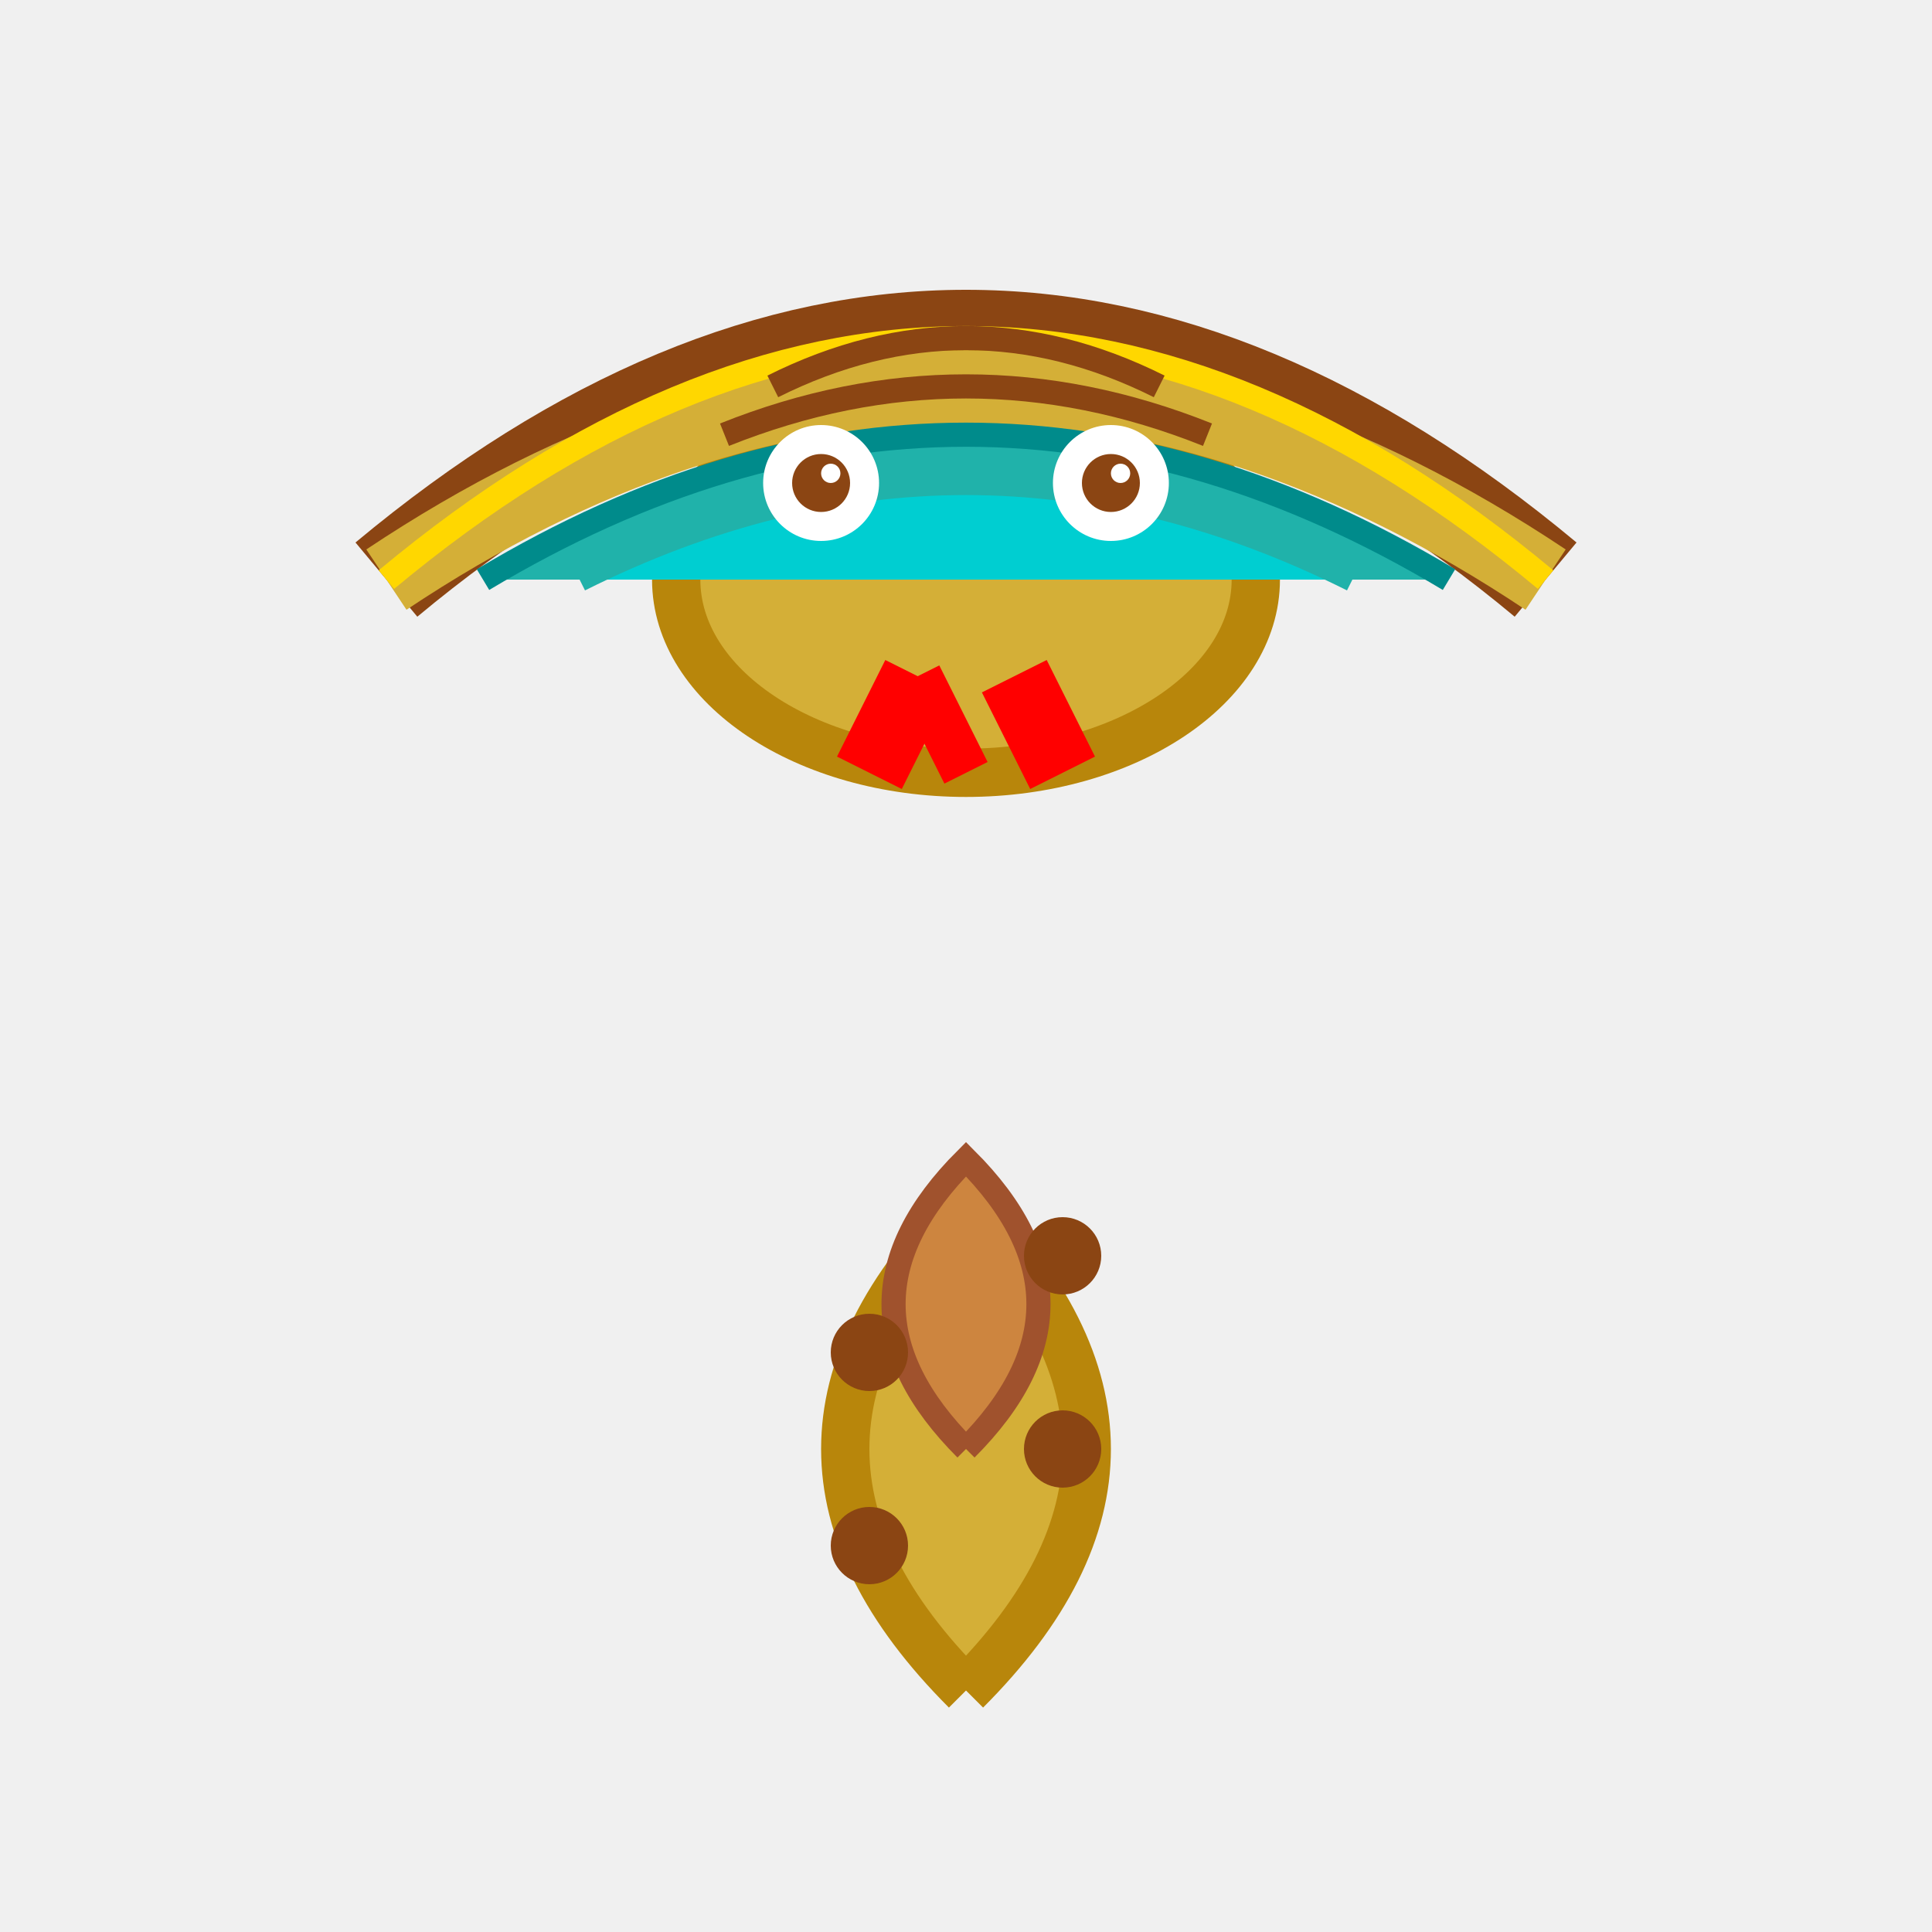
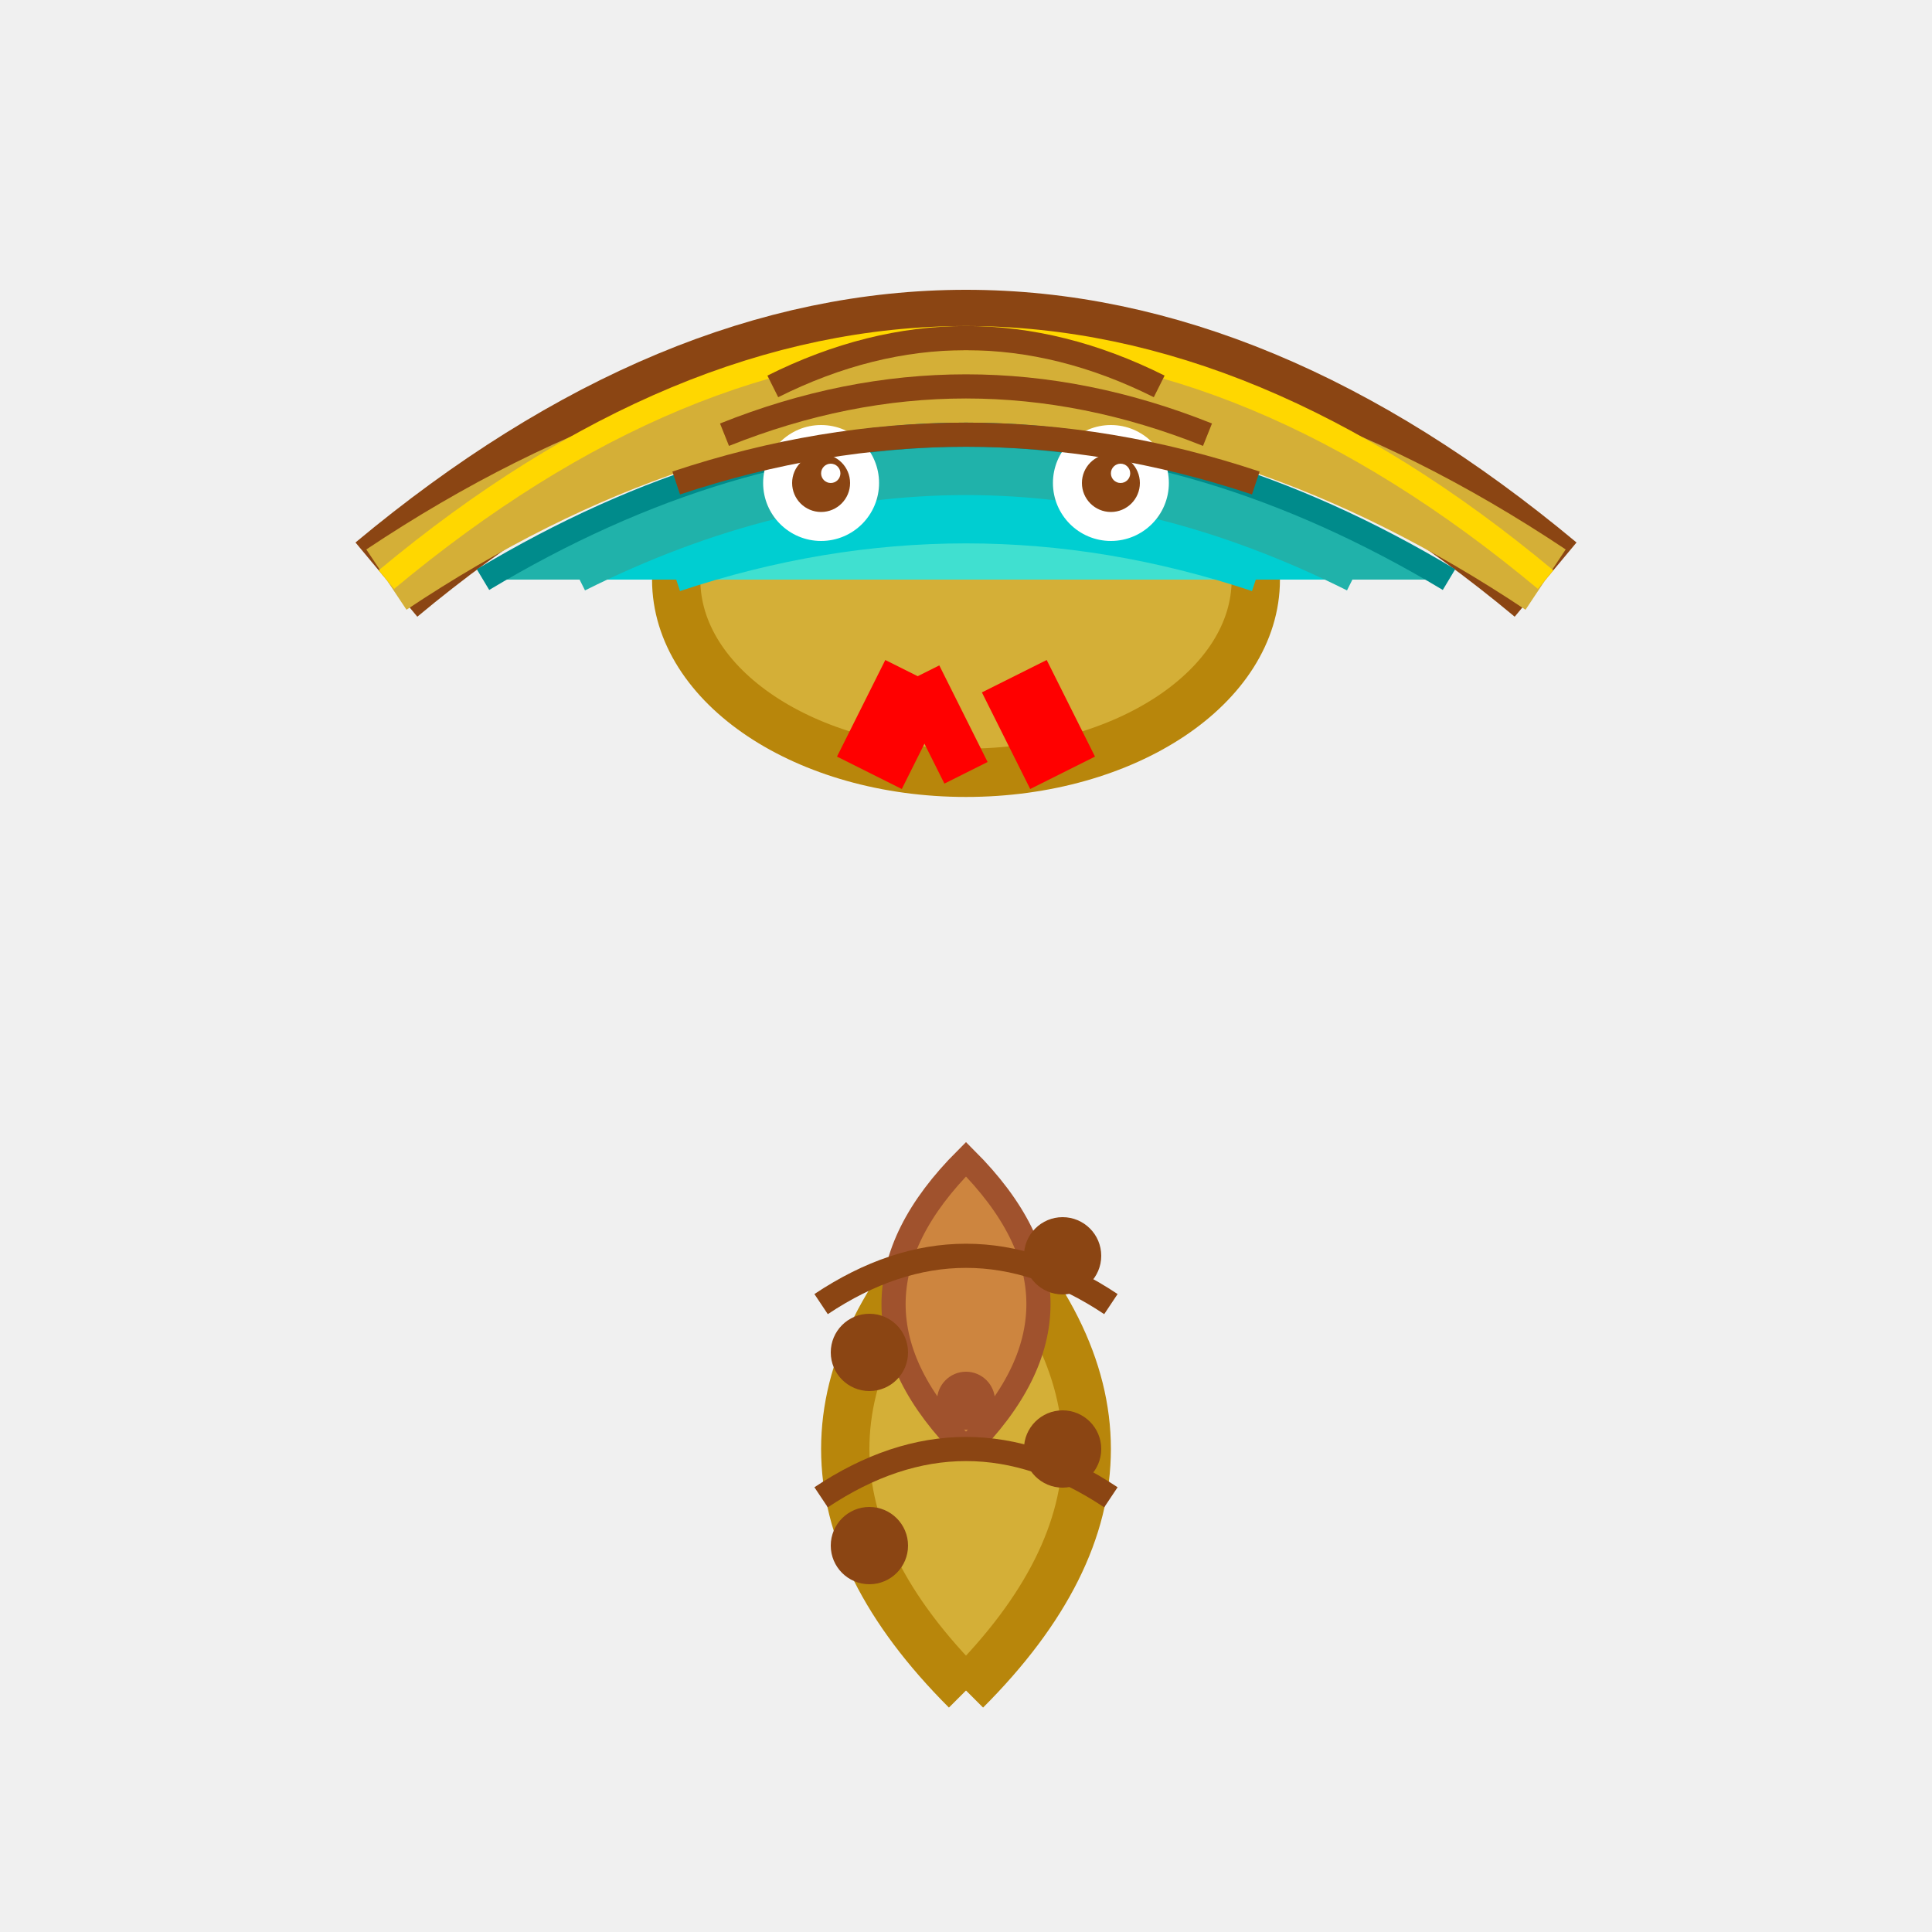
<svg xmlns="http://www.w3.org/2000/svg" width="40" height="40" viewBox="0 0 40 40" fill="none">
  <path d="M20 35 Q15 30 20 25 Q25 30 20 35" fill="#D4AF37" stroke="#B8860B" stroke-width="1" />
  <path d="M20 30 Q17 27 20 24 Q23 27 20 30" fill="#CD853F" stroke="#A0522D" stroke-width="0.5" />
  <ellipse cx="20" cy="12" rx="6" ry="4" fill="#D4AF37" stroke="#B8860B" stroke-width="1" />
  <path d="M8 12 Q20 2 32 12" stroke="#8B4513" stroke-width="2" fill="none" />
  <path d="M8 12 Q20 4 32 12" stroke="#D4AF37" stroke-width="1.5" fill="none" />
  <path d="M10 12 Q20 6 30 12" fill="#20B2AA" stroke="#008B8B" stroke-width="0.5" />
  <path d="M12 12 Q20 8 28 12" fill="#00CED1" stroke="#20B2AA" stroke-width="0.5" />
+   <path d="M14 12 Q20 10 26 12" fill="#40E0D0" stroke="#00CED1" stroke-width="0.5" />
  <path d="M8 12 Q20 2 32 12" stroke="#FFD700" stroke-width="0.5" fill="none" />
  <circle cx="17" cy="10" r="1.2" fill="#FFFFFF" />
  <circle cx="23" cy="10" r="1.2" fill="#FFFFFF" />
  <circle cx="17" cy="10" r="0.6" fill="#8B4513" />
  <circle cx="23" cy="10" r="0.6" fill="#8B4513" />
  <circle cx="17.2" cy="9.8" r="0.2" fill="#FFFFFF" />
  <circle cx="23.2" cy="9.8" r="0.2" fill="#FFFFFF" />
  <path d="M19 14 L18 16" stroke="#FF0000" stroke-width="1.5" fill="none" />
  <path d="M21 14 L22 16" stroke="#FF0000" stroke-width="1.5" fill="none" />
  <path d="M19 14 L20 16" stroke="#FF0000" stroke-width="1" fill="none" />
  <path d="M16 8 Q20 6 24 8" stroke="#8B4513" stroke-width="0.5" fill="none" />
  <path d="M15 9 Q20 7 25 9" stroke="#8B4513" stroke-width="0.5" fill="none" />
+   <path d="M14 10 Q20 8 26 10" stroke="#8B4513" stroke-width="0.5" fill="none" />
  <circle cx="18" cy="28" r="0.8" fill="#8B4513" />
  <circle cx="22" cy="26" r="0.8" fill="#8B4513" />
  <circle cx="18" cy="32" r="0.8" fill="#8B4513" />
  <circle cx="22" cy="30" r="0.8" fill="#8B4513" />
+   <circle cx="20" cy="29" r="0.6" fill="#A0522D" />
+   <path d="M17 27 Q20 25 23 27" stroke="#8B4513" stroke-width="0.5" fill="none" />
+   <path d="M17 31 Q20 29 23 31" stroke="#8B4513" stroke-width="0.5" fill="none" />
</svg>
